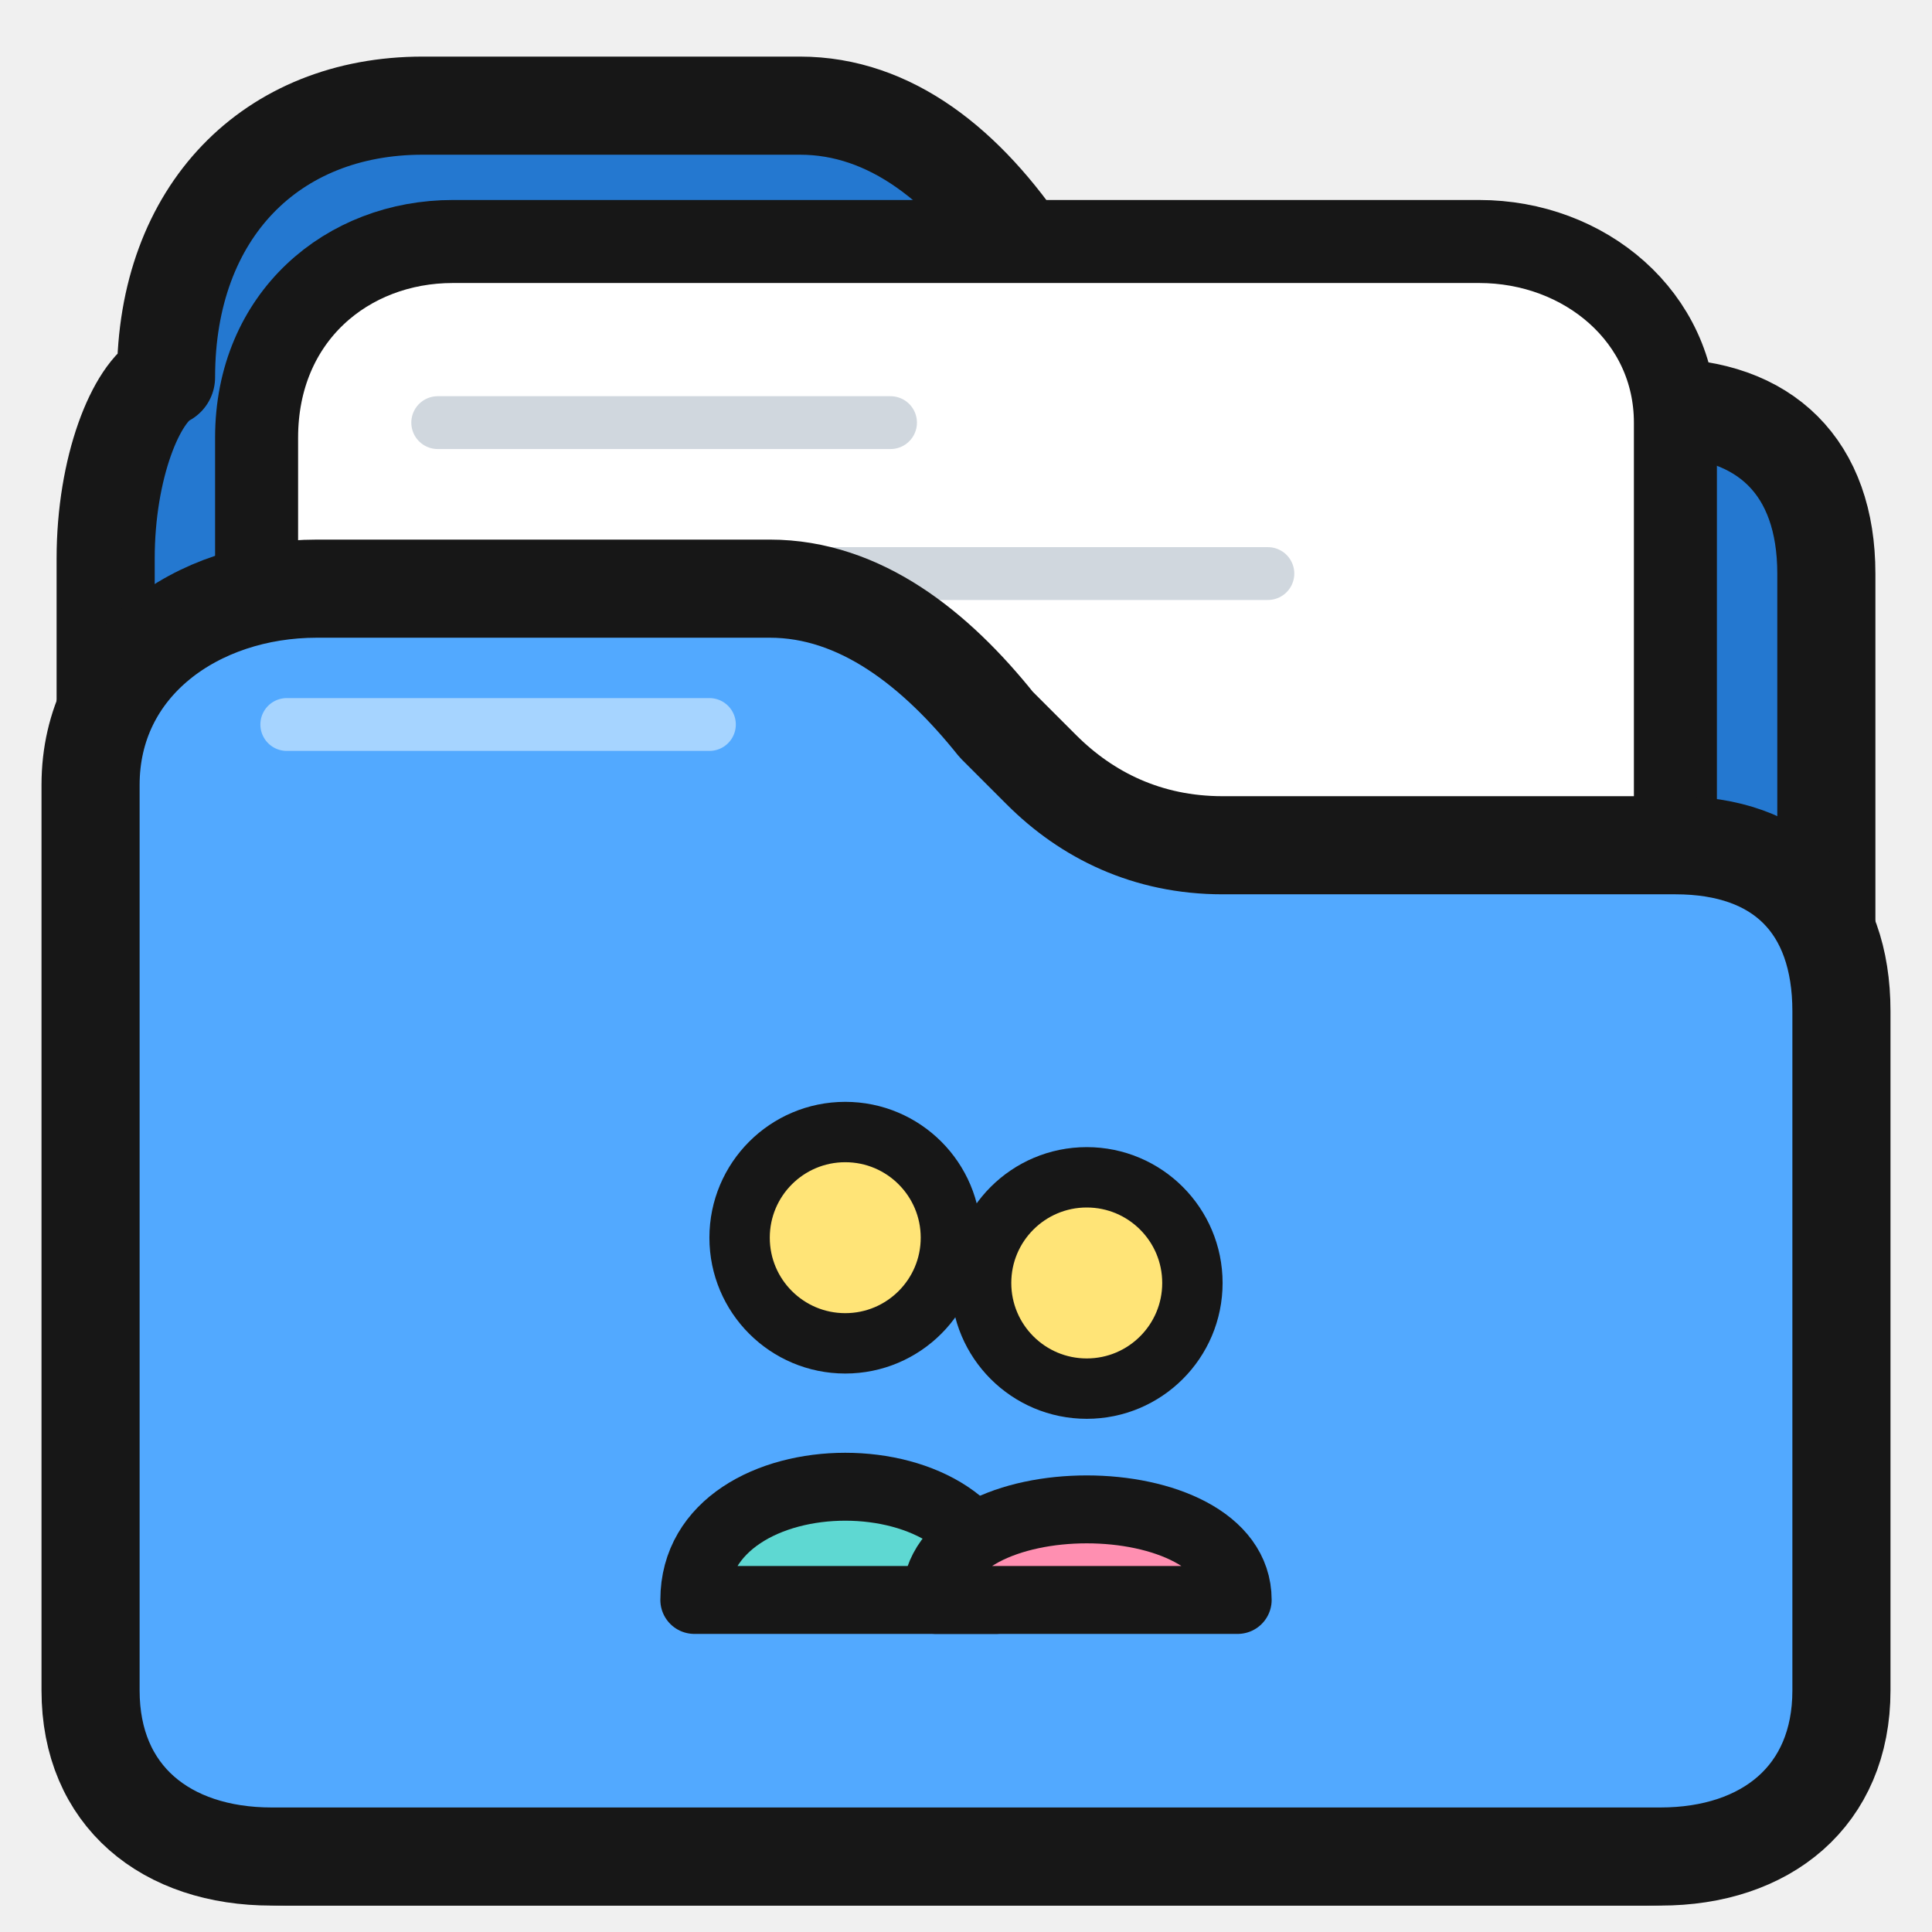
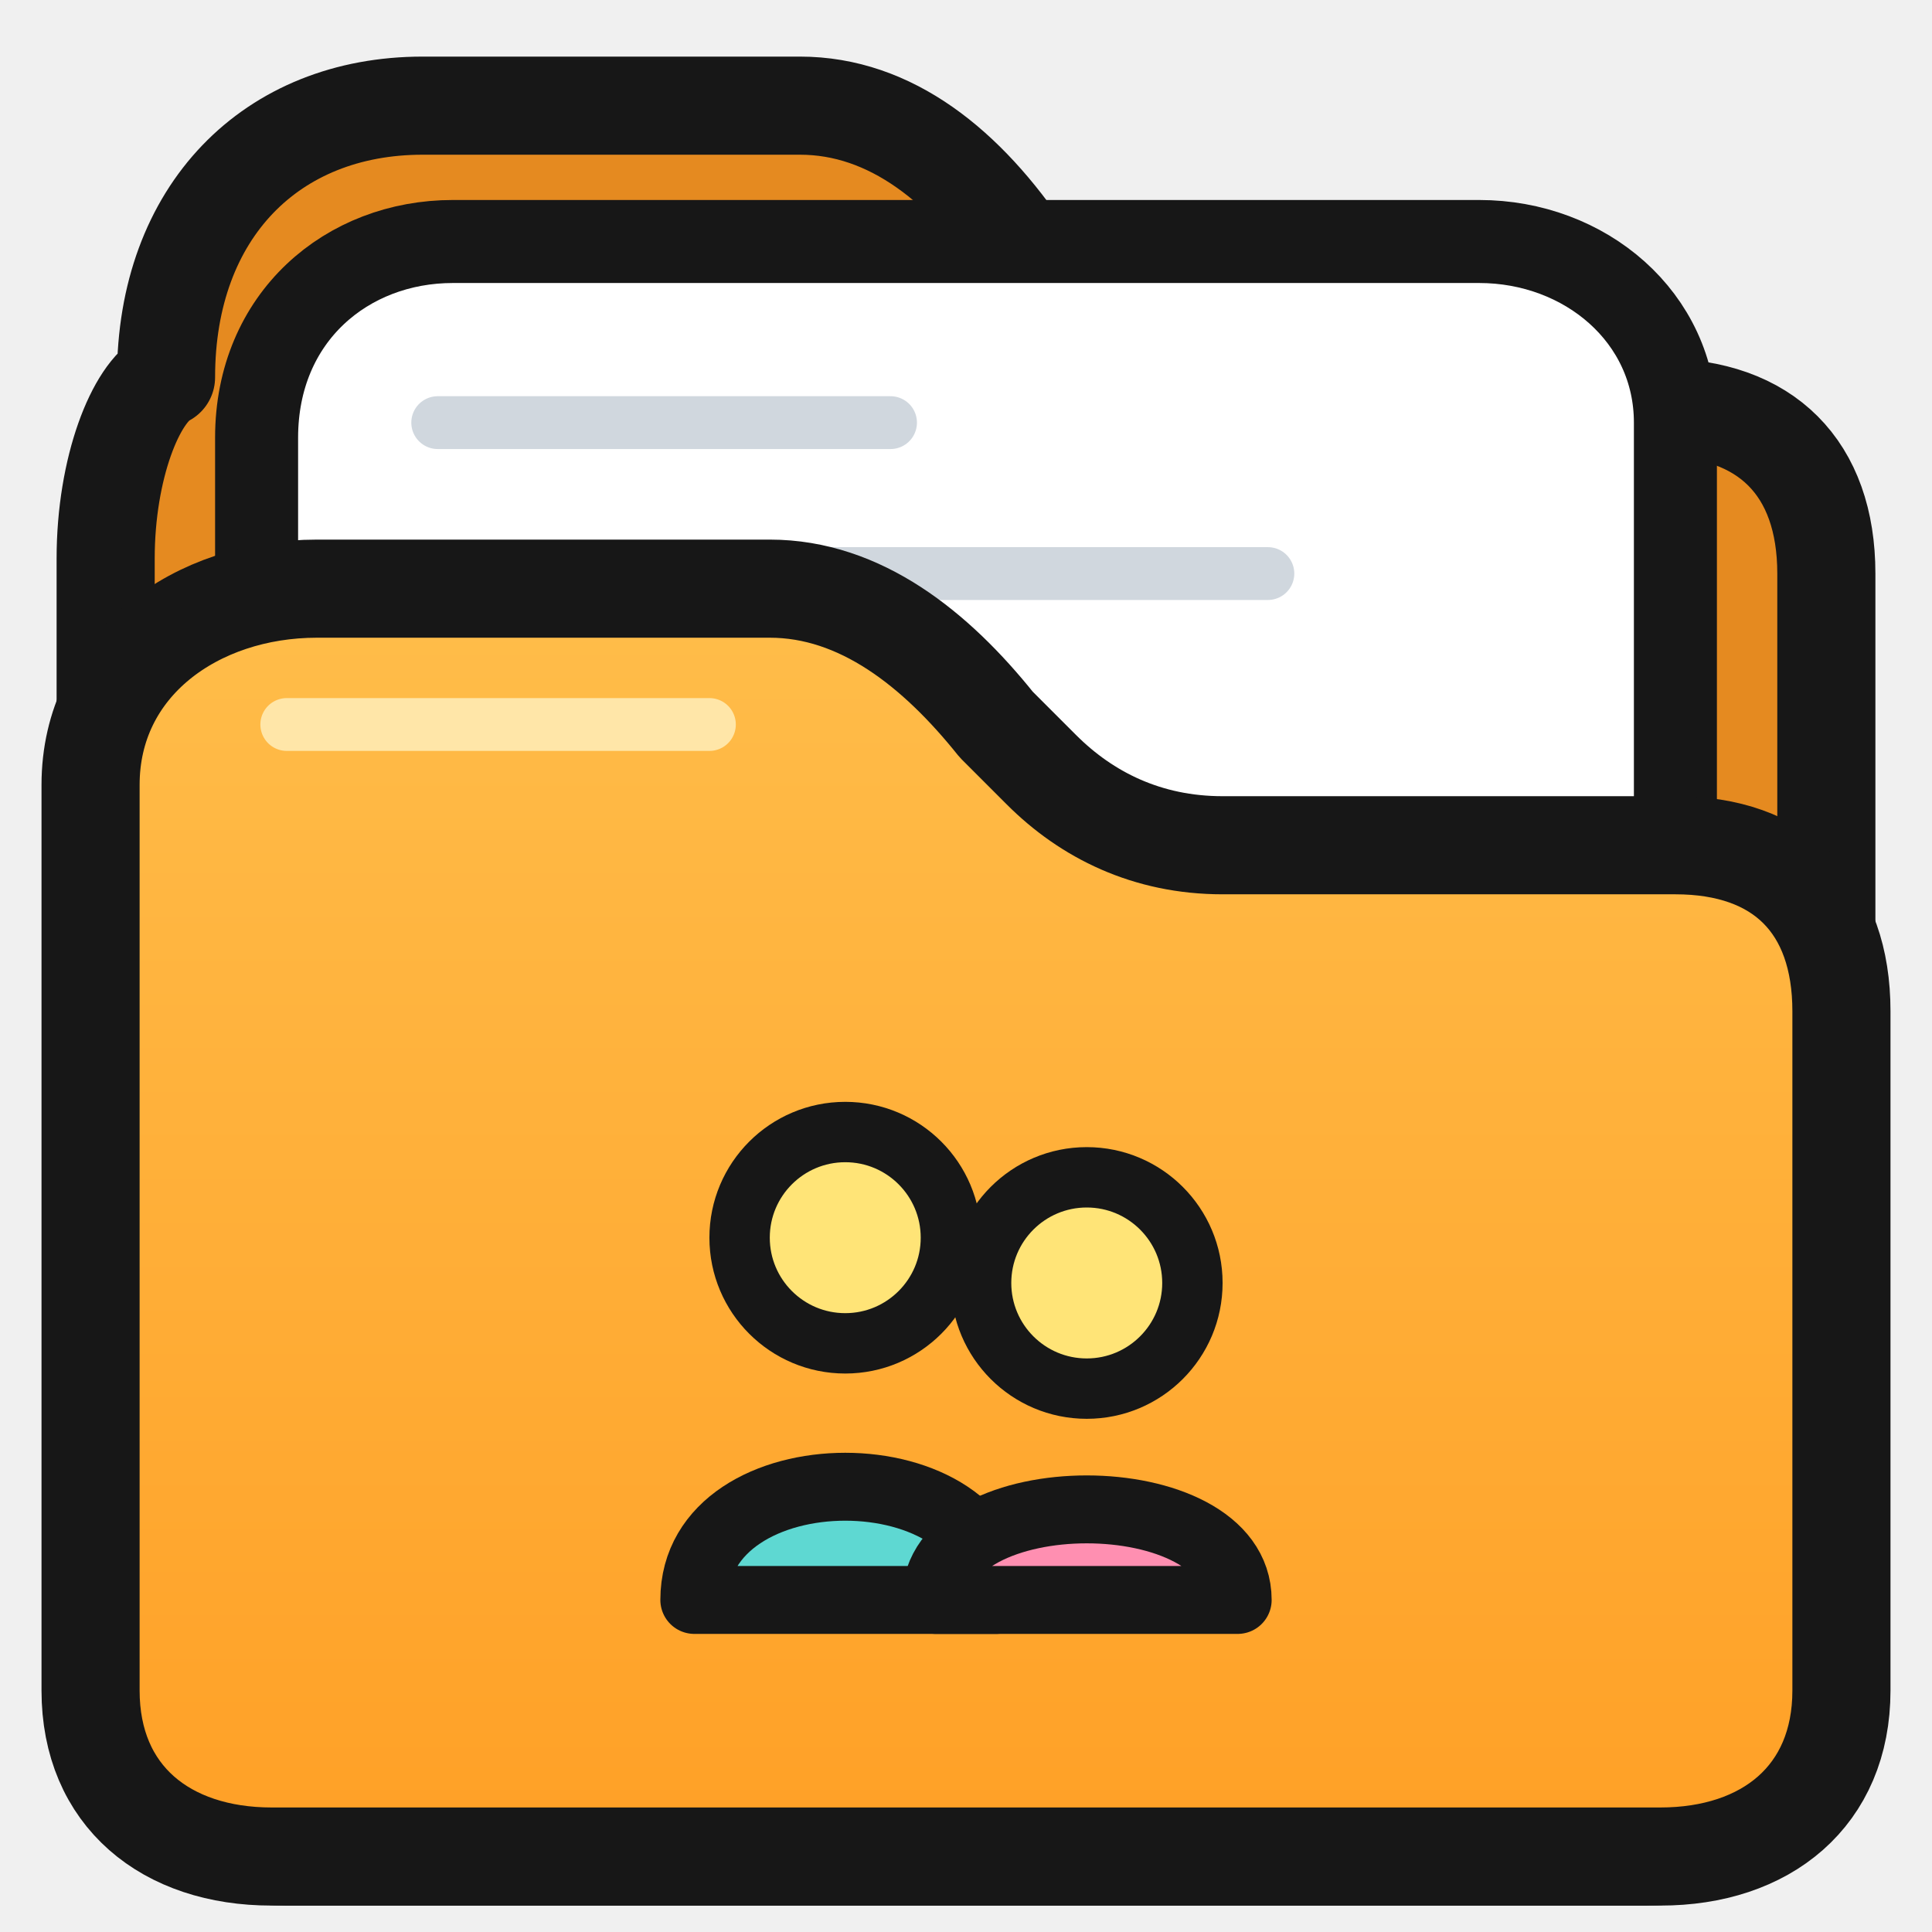
<svg xmlns="http://www.w3.org/2000/svg" viewBox="0 0 256 256" width="256" height="256">
-   <path d="M 22 50            C 22 28, 36 14, 56 14            L 106 14            C 118 14, 128 22, 136 34            L 142 42            C 148 50, 156 54, 166 54            L 220 54            C 234 54, 242 62, 242 76            L 242 222            C 242 236, 232 246, 218 246            L 38 246            C 24 246, 14 236, 14 222            L 14 74            C 14 62, 18 52, 22 50 Z" fill="#2478D0" stroke="#171717" stroke-width="13" stroke-linejoin="round" />
+   <defs>
+     <linearGradient id="folder_flap" x1="0%" y1="0%" x2="0%" y2="100%">
+       <stop offset="0%" stop-color="#FFBD4A" />
+       <stop offset="100%" stop-color="#FFA026" />
+     </linearGradient>
+   </defs>
+   <path d="M 22 50            C 22 28, 36 14, 56 14            L 106 14            C 118 14, 128 22, 136 34            L 142 42            C 148 50, 156 54, 166 54            L 220 54            C 234 54, 242 62, 242 76            L 242 222            C 242 236, 232 246, 218 246            L 38 246            C 24 246, 14 236, 14 222            L 14 74            C 14 62, 18 52, 22 50 Z" fill="#E58A20" stroke="#171717" stroke-width="13" stroke-linejoin="round" />
  <path d="M 34 58            C 34 42, 46 32, 60 32            L 196 32            C 210 32, 222 42, 222 56            L 222 116            L 34 116 Z" fill="#FFFFFF" stroke="#171717" stroke-width="11" stroke-linejoin="round" />
  <path d="M 58 56 L 118 56" stroke="#D0D7DE" stroke-width="7" stroke-linecap="round" />
  <path d="M 58 76 L 168 76" stroke="#D0D7DE" stroke-width="7" stroke-linecap="round" />
-   <path d="M 12 104            C 12 88, 26 78, 42 78            L 102 78            C 114 78, 124 86, 132 96            L 138 102            C 144 108, 152 112, 162 112            L 222 112            C 236 112, 244 120, 244 134            L 244 224            C 244 238, 234 246, 220 246            L 36 246            C 22 246, 12 238, 12 224 Z" fill="#52A9FF" stroke="#171717" stroke-width="13" stroke-linejoin="round" />
-   <path d="M 38 96 L 94 96" stroke="#A6D4FF" stroke-width="7" stroke-linecap="round" />
+   <path d="M 12 104            C 12 88, 26 78, 42 78            L 102 78            C 114 78, 124 86, 132 96            L 138 102            C 144 108, 152 112, 162 112            L 222 112            C 236 112, 244 120, 244 134            L 244 224            C 244 238, 234 246, 220 246            L 36 246            C 22 246, 12 238, 12 224 Z" fill="url(#folder_flap)" stroke="#171717" stroke-width="13" stroke-linejoin="round" />
+   <path d="M 38 96 L 94 96" stroke="#FFE6A8" stroke-width="7" stroke-linecap="round" />
  <g transform="translate(128, 178)">
    <circle cx="-16" cy="-14" r="14" fill="#FFE477" stroke="#171717" stroke-width="8" />
    <path d="M -36 34 C -36 14, 4 14, 4 34 Z" fill="#5ED8D2" stroke="#171717" stroke-width="9" stroke-linejoin="round" />
    <circle cx="16" cy="-8" r="14" fill="#FFE477" stroke="#171717" stroke-width="8" />
    <path d="M -4 34 C -4 18, 36 18, 36 34 Z" fill="#FF8FB1" stroke="#171717" stroke-width="9" stroke-linejoin="round" />
  </g>
</svg>
